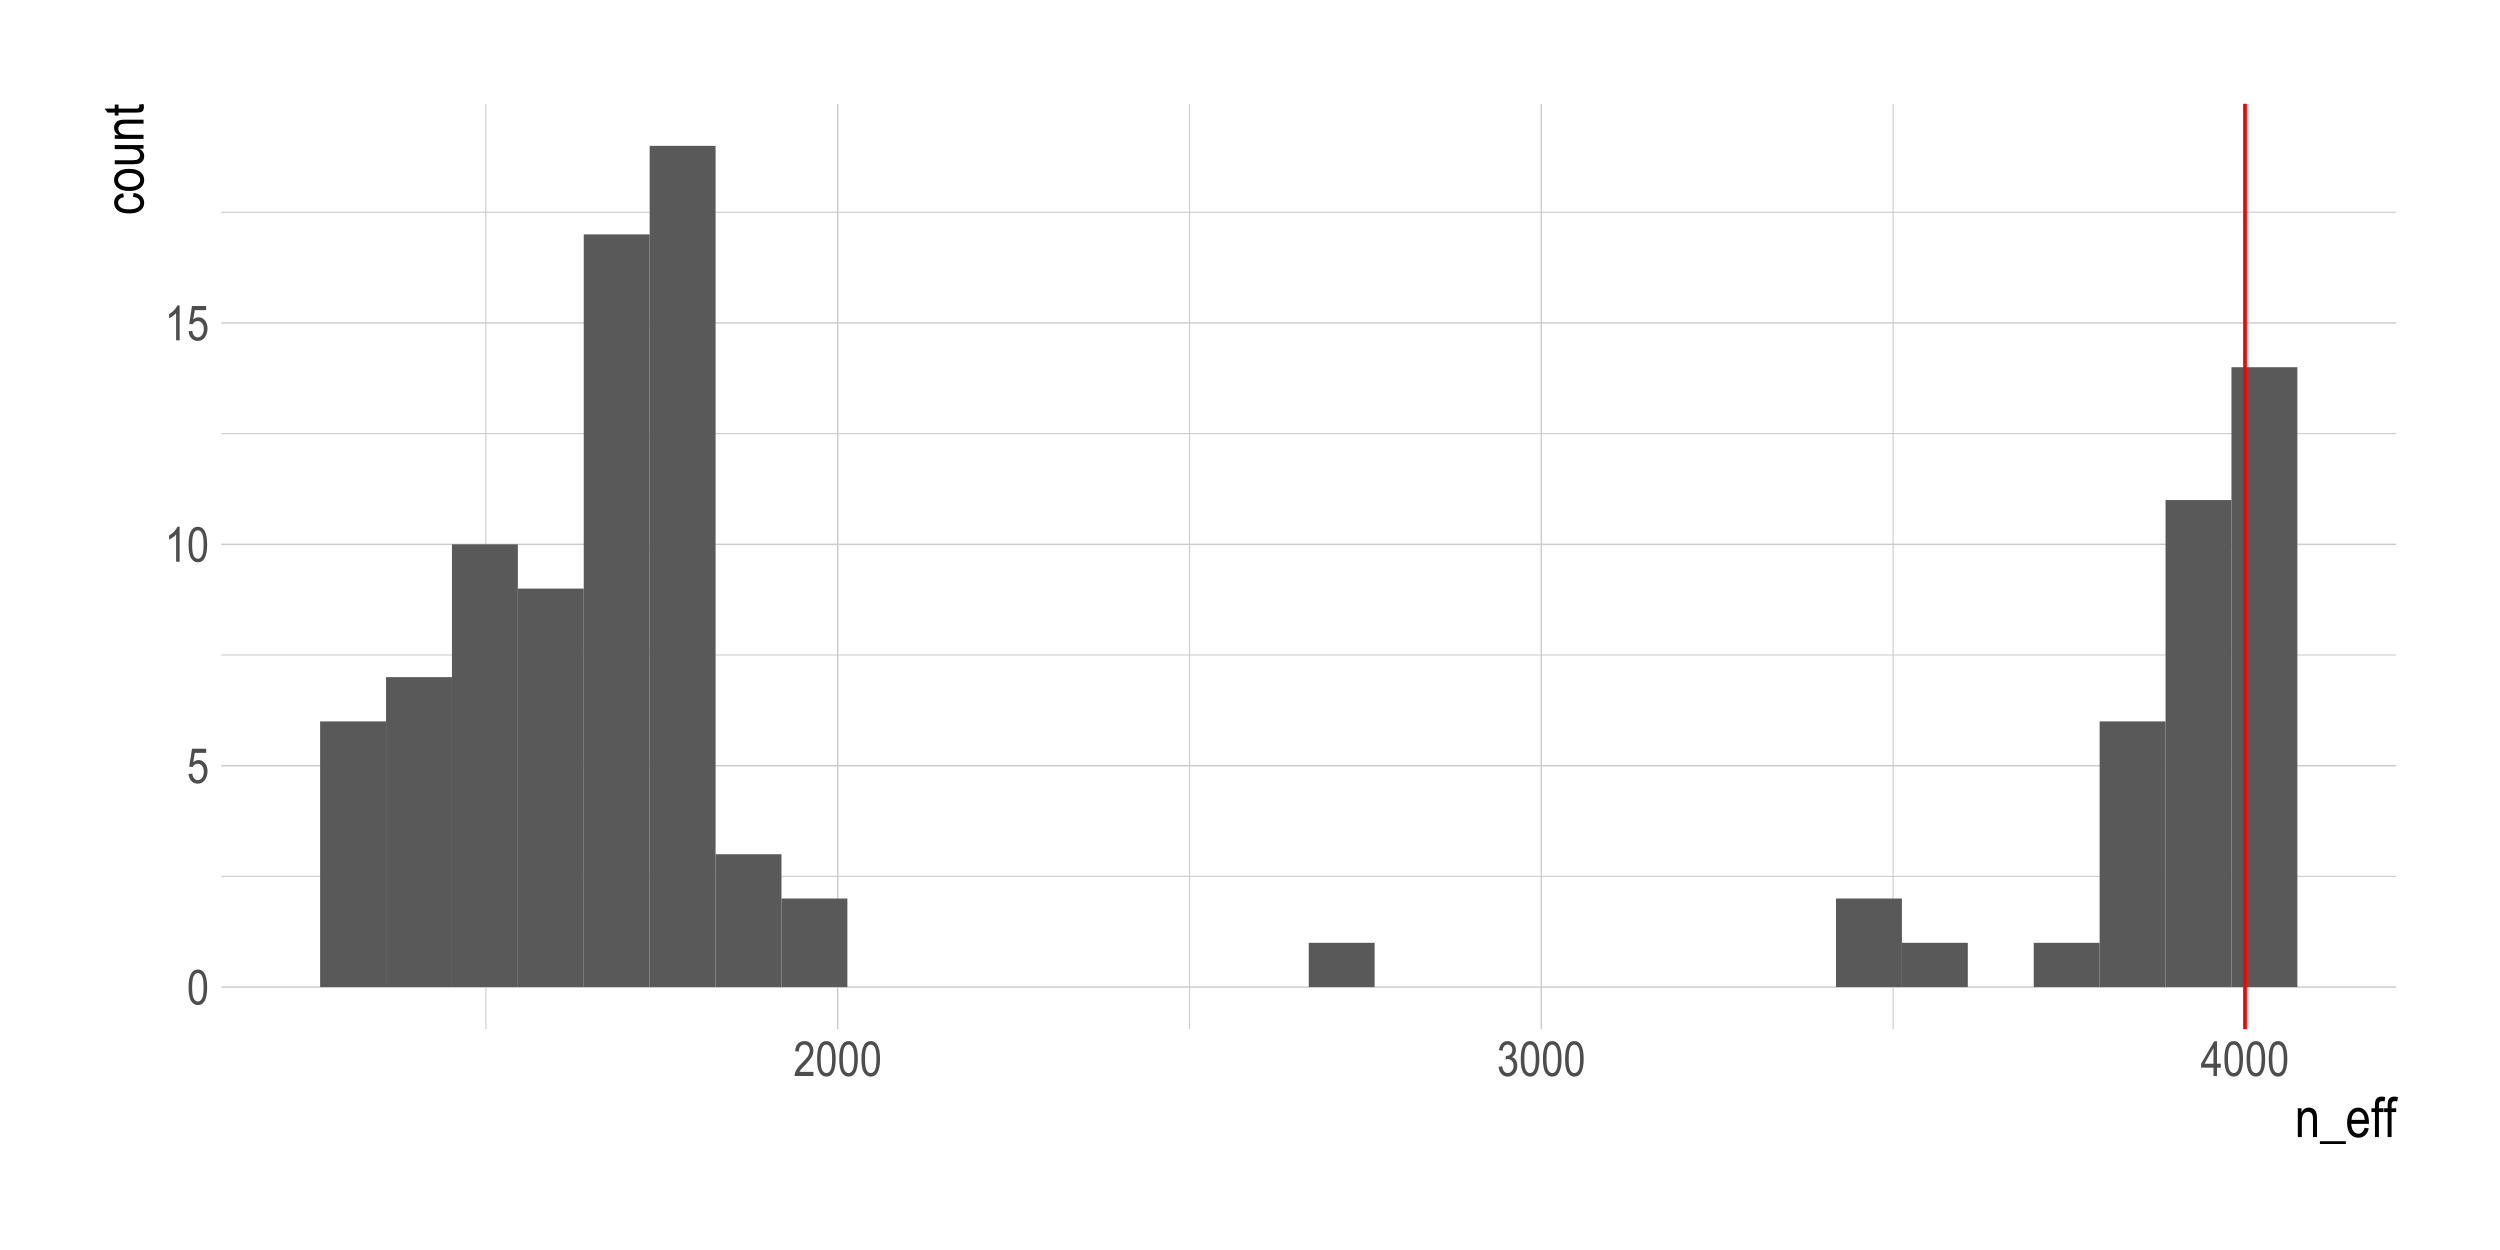
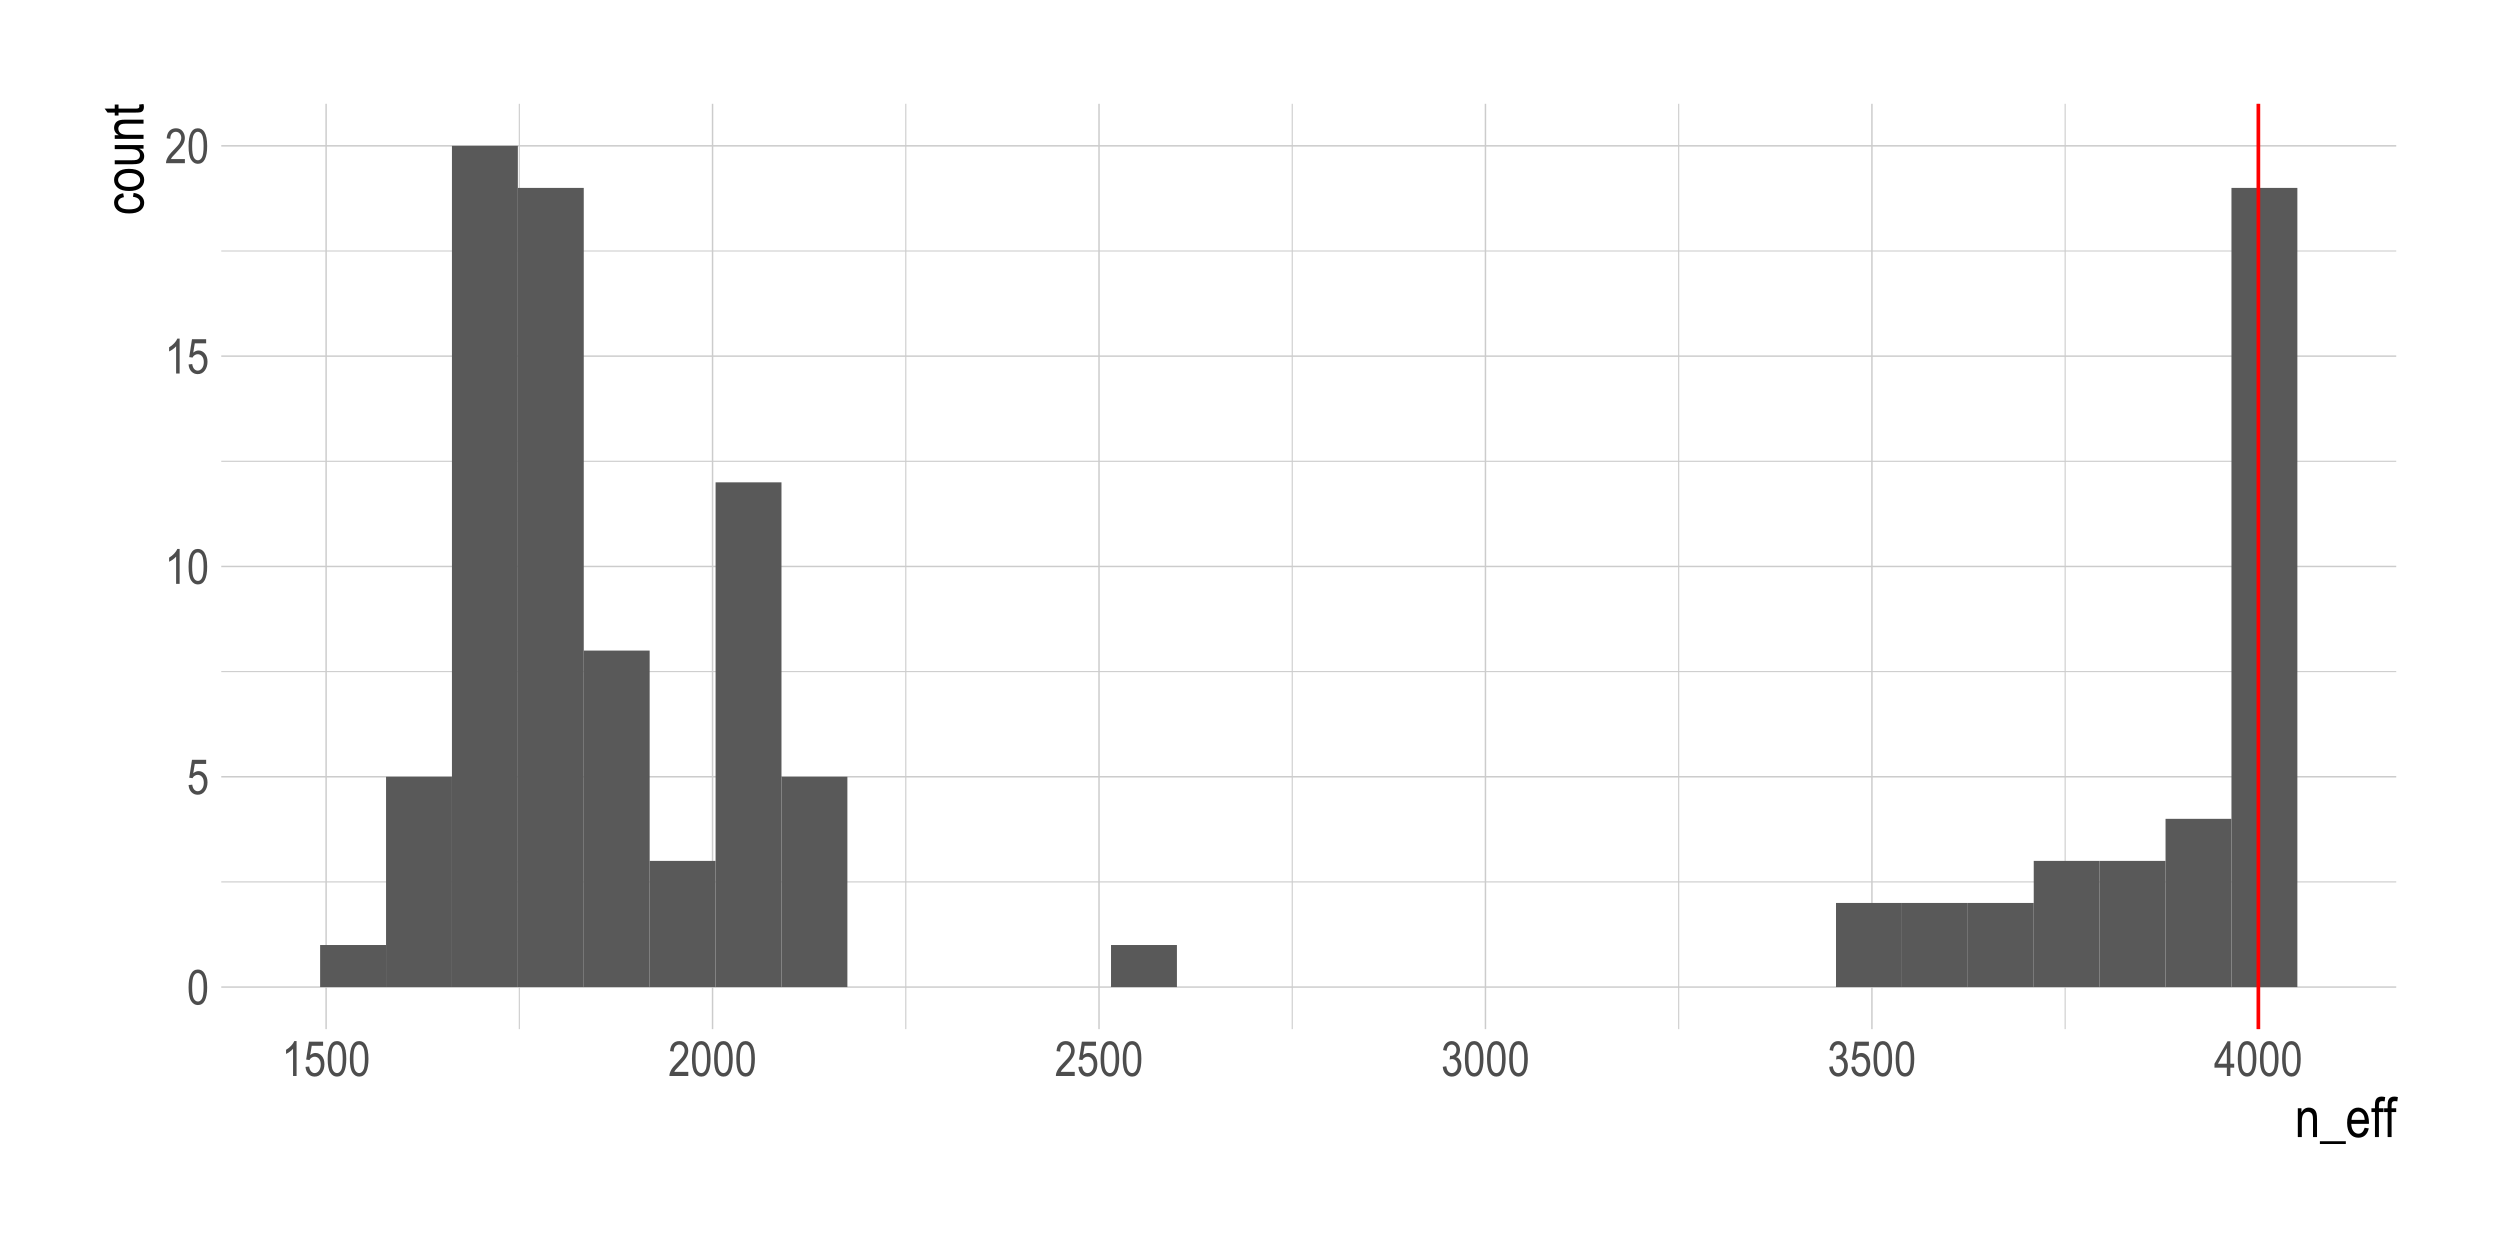
<svg xmlns="http://www.w3.org/2000/svg" xmlns:xlink="http://www.w3.org/1999/xlink" width="720pt" height="360pt" viewBox="0 0 720 360" version="1.1">
  <defs>
    <g>
      <symbol overflow="visible" id="glyph0-0">
        <path style="stroke:none;" d="M 0.297 0 L 0.297 -8.75 L 2.953 -8.75 L 2.953 0 Z M 0.625 -0.359 L 2.641 -0.359 L 2.641 -8.453 L 0.625 -8.453 Z M 0.625 -0.359 " />
      </symbol>
      <symbol overflow="visible" id="glyph0-1">
        <path style="stroke:none;" d="M 0.453 -4.938 C 0.453 -6.625 0.676 -7.898 1.125 -8.766 C 1.582 -9.629 2.254 -10.062 3.141 -10.062 C 3.93 -10.062 4.551 -9.711 5 -9.016 C 5.539 -8.16 5.812 -6.801 5.812 -4.938 C 5.812 -3.27 5.586 -2 5.141 -1.125 C 4.691 -0.258 4.02 0.172 3.125 0.172 C 2.344 0.172 1.703 -0.207 1.203 -0.969 C 0.703 -1.738 0.453 -3.062 0.453 -4.938 Z M 1.484 -4.938 C 1.484 -3.312 1.641 -2.223 1.953 -1.672 C 2.266 -1.117 2.664 -0.844 3.156 -0.844 C 3.613 -0.844 4 -1.117 4.312 -1.672 C 4.625 -2.234 4.781 -3.32 4.781 -4.938 C 4.781 -6.57 4.625 -7.664 4.312 -8.219 C 4 -8.77 3.594 -9.047 3.094 -9.047 C 2.633 -9.047 2.25 -8.766 1.938 -8.203 C 1.633 -7.641 1.484 -6.551 1.484 -4.938 Z M 1.484 -4.938 " />
      </symbol>
      <symbol overflow="visible" id="glyph0-2">
        <path style="stroke:none;" d="M 0.453 -2.625 L 1.516 -2.734 C 1.598 -2.098 1.785 -1.625 2.078 -1.312 C 2.367 -1 2.703 -0.844 3.078 -0.844 C 3.555 -0.844 3.969 -1.062 4.312 -1.5 C 4.664 -1.938 4.844 -2.535 4.844 -3.297 C 4.844 -4.016 4.672 -4.57 4.328 -4.969 C 3.992 -5.363 3.578 -5.562 3.078 -5.562 C 2.773 -5.562 2.488 -5.473 2.219 -5.297 C 1.945 -5.129 1.738 -4.895 1.594 -4.594 L 0.641 -4.734 L 1.438 -9.891 L 5.516 -9.891 L 5.516 -8.703 L 2.25 -8.703 L 1.797 -6.016 C 2.285 -6.43 2.801 -6.641 3.344 -6.641 C 4.031 -6.641 4.629 -6.348 5.141 -5.766 C 5.648 -5.18 5.906 -4.391 5.906 -3.391 C 5.906 -2.41 5.648 -1.57 5.141 -0.875 C 4.629 -0.176 3.945 0.172 3.094 0.172 C 2.383 0.172 1.785 -0.07 1.297 -0.562 C 0.805 -1.062 0.523 -1.75 0.453 -2.625 Z M 0.453 -2.625 " />
      </symbol>
      <symbol overflow="visible" id="glyph0-3">
        <path style="stroke:none;" d="M 4.266 0 L 3.25 0 L 3.25 -7.844 C 3.02 -7.57 2.707 -7.289 2.312 -7 C 1.914 -6.719 1.555 -6.504 1.234 -6.359 L 1.234 -7.547 C 1.785 -7.867 2.273 -8.258 2.703 -8.719 C 3.129 -9.176 3.43 -9.625 3.609 -10.062 L 4.266 -10.062 Z M 4.266 0 " />
      </symbol>
      <symbol overflow="visible" id="glyph0-4">
        <path style="stroke:none;" d="M 5.781 -1.188 L 5.781 0 L 0.344 0 C 0.332 -0.477 0.477 -1.016 0.781 -1.609 C 1.082 -2.203 1.633 -2.898 2.438 -3.703 C 3.383 -4.641 4.004 -5.363 4.297 -5.875 C 4.586 -6.395 4.734 -6.875 4.734 -7.312 C 4.734 -7.82 4.582 -8.238 4.281 -8.562 C 3.977 -8.883 3.609 -9.047 3.172 -9.047 C 2.703 -9.047 2.316 -8.867 2.016 -8.516 C 1.723 -8.172 1.578 -7.676 1.578 -7.031 L 0.531 -7.172 C 0.602 -8.129 0.875 -8.848 1.344 -9.328 C 1.82 -9.816 2.445 -10.062 3.219 -10.062 C 4.051 -10.062 4.68 -9.781 5.109 -9.219 C 5.547 -8.656 5.766 -8.008 5.766 -7.281 C 5.766 -6.645 5.594 -6.035 5.25 -5.453 C 4.914 -4.867 4.281 -4.086 3.344 -3.109 C 2.738 -2.492 2.348 -2.07 2.172 -1.844 C 1.992 -1.625 1.852 -1.406 1.75 -1.188 Z M 5.781 -1.188 " />
      </symbol>
      <symbol overflow="visible" id="glyph0-5">
        <path style="stroke:none;" d="M 0.469 -2.641 L 1.484 -2.812 C 1.691 -1.5 2.219 -0.844 3.062 -0.844 C 3.531 -0.844 3.93 -1.035 4.266 -1.422 C 4.598 -1.816 4.766 -2.32 4.766 -2.938 C 4.766 -3.52 4.609 -3.988 4.297 -4.344 C 3.992 -4.695 3.617 -4.875 3.172 -4.875 C 2.973 -4.875 2.734 -4.832 2.453 -4.75 L 2.578 -5.828 L 2.734 -5.812 C 3.223 -5.812 3.625 -5.961 3.938 -6.266 C 4.25 -6.578 4.406 -6.988 4.406 -7.5 C 4.406 -7.969 4.273 -8.344 4.016 -8.625 C 3.754 -8.906 3.438 -9.047 3.062 -9.047 C 2.676 -9.047 2.348 -8.895 2.078 -8.594 C 1.816 -8.301 1.648 -7.852 1.578 -7.25 L 0.562 -7.469 C 0.695 -8.32 0.984 -8.969 1.422 -9.406 C 1.867 -9.844 2.41 -10.062 3.047 -10.062 C 3.711 -10.062 4.273 -9.816 4.734 -9.328 C 5.203 -8.836 5.438 -8.219 5.438 -7.469 C 5.438 -7.008 5.336 -6.602 5.141 -6.25 C 4.941 -5.906 4.664 -5.629 4.312 -5.422 C 4.645 -5.336 4.914 -5.188 5.125 -4.969 C 5.344 -4.758 5.516 -4.477 5.641 -4.125 C 5.773 -3.781 5.844 -3.391 5.844 -2.953 C 5.844 -2.035 5.57 -1.285 5.031 -0.703 C 4.488 -0.117 3.836 0.172 3.078 0.172 C 2.379 0.172 1.785 -0.082 1.297 -0.594 C 0.805 -1.102 0.531 -1.785 0.469 -2.641 Z M 0.469 -2.641 " />
      </symbol>
      <symbol overflow="visible" id="glyph0-6">
        <path style="stroke:none;" d="M 3.688 0 L 3.688 -2.406 L 0.125 -2.406 L 0.125 -3.531 L 3.891 -10.016 L 4.703 -10.016 L 4.703 -3.531 L 5.812 -3.531 L 5.812 -2.406 L 4.703 -2.406 L 4.703 0 Z M 3.688 -3.531 L 3.688 -8.047 L 1.125 -3.531 Z M 3.688 -3.531 " />
      </symbol>
      <symbol overflow="visible" id="glyph1-0">
        <path style="stroke:none;" d="M 0.344 0 L 0.344 -10 L 3.391 -10 L 3.391 0 Z M 0.719 -0.422 L 3.031 -0.422 L 3.031 -9.672 L 0.719 -9.672 Z M 0.719 -0.422 " />
      </symbol>
      <symbol overflow="visible" id="glyph1-1">
        <path style="stroke:none;" d="M 0.844 0 L 0.844 -8.297 L 1.891 -8.297 L 1.891 -7.125 C 2.141 -7.582 2.441 -7.922 2.797 -8.141 C 3.16 -8.367 3.578 -8.484 4.047 -8.484 C 4.41 -8.484 4.75 -8.41 5.062 -8.266 C 5.375 -8.129 5.625 -7.941 5.812 -7.703 C 6 -7.473 6.141 -7.172 6.234 -6.797 C 6.328 -6.43 6.375 -5.867 6.375 -5.109 L 6.375 0 L 5.219 0 L 5.219 -5.047 C 5.219 -5.66 5.164 -6.109 5.062 -6.391 C 4.957 -6.672 4.797 -6.883 4.578 -7.031 C 4.359 -7.188 4.102 -7.266 3.812 -7.266 C 3.258 -7.266 2.816 -7.055 2.484 -6.641 C 2.16 -6.234 2 -5.531 2 -4.531 L 2 0 Z M 0.844 0 " />
      </symbol>
      <symbol overflow="visible" id="glyph1-2">
        <path style="stroke:none;" d="M -0.094 1.203 L 7.375 1.203 L 7.375 2 L -0.094 2 Z M -0.094 1.203 " />
      </symbol>
      <symbol overflow="visible" id="glyph1-3">
        <path style="stroke:none;" d="M 5.5 -2.672 L 6.688 -2.5 C 6.488 -1.613 6.129 -0.941 5.609 -0.484 C 5.098 -0.035 4.457 0.188 3.688 0.188 C 2.727 0.188 1.945 -0.176 1.344 -0.906 C 0.75 -1.645 0.453 -2.703 0.453 -4.078 C 0.453 -5.516 0.754 -6.609 1.359 -7.359 C 1.961 -8.109 2.723 -8.484 3.641 -8.484 C 4.523 -8.484 5.258 -8.113 5.844 -7.375 C 6.438 -6.633 6.734 -5.566 6.734 -4.172 L 6.719 -3.797 L 1.641 -3.797 C 1.691 -2.859 1.91 -2.148 2.297 -1.672 C 2.68 -1.203 3.148 -0.969 3.703 -0.969 C 4.566 -0.969 5.164 -1.535 5.5 -2.672 Z M 1.719 -4.953 L 5.516 -4.953 C 5.461 -5.672 5.305 -6.207 5.047 -6.562 C 4.68 -7.07 4.211 -7.328 3.641 -7.328 C 3.117 -7.328 2.676 -7.113 2.312 -6.688 C 1.945 -6.258 1.75 -5.68 1.719 -4.953 Z M 1.719 -4.953 " />
      </symbol>
      <symbol overflow="visible" id="glyph1-4">
        <path style="stroke:none;" d="M 1.172 0 L 1.172 -7.203 L 0.156 -7.203 L 0.156 -8.297 L 1.172 -8.297 L 1.172 -9.188 C 1.172 -9.832 1.238 -10.316 1.375 -10.641 C 1.508 -10.973 1.719 -11.223 2 -11.391 C 2.281 -11.566 2.629 -11.656 3.047 -11.656 C 3.379 -11.656 3.738 -11.609 4.125 -11.516 L 3.953 -10.281 C 3.711 -10.332 3.488 -10.359 3.281 -10.359 C 2.938 -10.359 2.688 -10.27 2.531 -10.094 C 2.383 -9.914 2.312 -9.57 2.312 -9.062 L 2.312 -8.297 L 3.641 -8.297 L 3.641 -7.203 L 2.312 -7.203 L 2.312 0 Z M 1.172 0 " />
      </symbol>
      <symbol overflow="visible" id="glyph2-0">
        <path style="stroke:none;" d="M 0 -0.344 L -10 -0.344 L -10 -3.391 L 0 -3.391 Z M -0.422 -0.719 L -0.422 -3.031 L -9.672 -3.031 L -9.672 -0.719 Z M -0.422 -0.719 " />
      </symbol>
      <symbol overflow="visible" id="glyph2-1">
        <path style="stroke:none;" d="M -3.047 -5.312 L -2.859 -6.438 C -1.867 -6.312 -1.113 -5.984 -0.594 -5.453 C -0.07 -4.93 0.188 -4.305 0.188 -3.578 C 0.188 -2.68 -0.176 -1.945 -0.906 -1.375 C -1.645 -0.801 -2.727 -0.516 -4.156 -0.516 C -5.602 -0.516 -6.688 -0.801 -7.406 -1.375 C -8.125 -1.957 -8.484 -2.707 -8.484 -3.625 C -8.484 -4.32 -8.266 -4.91 -7.828 -5.391 C -7.391 -5.879 -6.734 -6.191 -5.859 -6.328 L -5.656 -5.203 C -6.219 -5.098 -6.633 -4.91 -6.906 -4.641 C -7.188 -4.367 -7.328 -4.039 -7.328 -3.656 C -7.328 -3.094 -7.078 -2.625 -6.578 -2.25 C -6.078 -1.875 -5.281 -1.688 -4.188 -1.688 C -3.051 -1.688 -2.227 -1.863 -1.719 -2.219 C -1.219 -2.582 -0.969 -3.039 -0.969 -3.594 C -0.969 -4.031 -1.133 -4.406 -1.469 -4.719 C -1.812 -5.031 -2.336 -5.227 -3.047 -5.312 Z M -3.047 -5.312 " />
      </symbol>
      <symbol overflow="visible" id="glyph2-2">
        <path style="stroke:none;" d="M -4.156 -0.422 C -5.582 -0.422 -6.66 -0.719 -7.391 -1.312 C -8.117 -1.914 -8.484 -2.68 -8.484 -3.609 C -8.484 -4.516 -8.117 -5.27 -7.391 -5.875 C -6.66 -6.488 -5.609 -6.797 -4.234 -6.797 C -2.742 -6.797 -1.633 -6.492 -0.906 -5.891 C -0.176 -5.297 0.188 -4.535 0.188 -3.609 C 0.188 -2.691 -0.176 -1.93 -0.906 -1.328 C -1.645 -0.723 -2.727 -0.422 -4.156 -0.422 Z M -4.156 -1.594 C -3.082 -1.594 -2.281 -1.785 -1.75 -2.172 C -1.227 -2.566 -0.969 -3.055 -0.969 -3.641 C -0.969 -4.18 -1.234 -4.645 -1.766 -5.031 C -2.297 -5.414 -3.094 -5.609 -4.156 -5.609 C -5.219 -5.609 -6.008 -5.41 -6.531 -5.016 C -7.062 -4.629 -7.328 -4.148 -7.328 -3.578 C -7.328 -3.023 -7.062 -2.555 -6.531 -2.172 C -6.008 -1.785 -5.219 -1.594 -4.156 -1.594 Z M -4.156 -1.594 " />
      </symbol>
      <symbol overflow="visible" id="glyph2-3">
        <path style="stroke:none;" d="M 0 -5.312 L -1.219 -5.312 C -0.75 -5.039 -0.395 -4.723 -0.156 -4.359 C 0.07 -4.004 0.188 -3.602 0.188 -3.156 C 0.188 -2.613 0.039 -2.148 -0.25 -1.766 C -0.539 -1.391 -0.906 -1.141 -1.344 -1.016 C -1.789 -0.891 -2.395 -0.828 -3.156 -0.828 L -8.297 -0.828 L -8.297 -1.969 L -3.703 -1.969 C -2.848 -1.969 -2.273 -2.008 -1.984 -2.094 C -1.691 -2.188 -1.457 -2.348 -1.281 -2.578 C -1.113 -2.805 -1.031 -3.07 -1.031 -3.375 C -1.031 -3.926 -1.254 -4.379 -1.703 -4.734 C -2.098 -5.035 -2.816 -5.188 -3.859 -5.188 L -8.297 -5.188 L -8.297 -6.344 L 0 -6.344 Z M 0 -5.312 " />
      </symbol>
      <symbol overflow="visible" id="glyph2-4">
        <path style="stroke:none;" d="M 0 -0.844 L -8.297 -0.844 L -8.297 -1.891 L -7.125 -1.891 C -7.582 -2.141 -7.922 -2.441 -8.141 -2.797 C -8.367 -3.16 -8.484 -3.578 -8.484 -4.047 C -8.484 -4.41 -8.41 -4.75 -8.266 -5.062 C -8.129 -5.375 -7.941 -5.625 -7.703 -5.812 C -7.473 -6 -7.172 -6.141 -6.797 -6.234 C -6.43 -6.328 -5.867 -6.375 -5.109 -6.375 L 0 -6.375 L 0 -5.219 L -5.047 -5.219 C -5.66 -5.219 -6.109 -5.164 -6.391 -5.062 C -6.672 -4.957 -6.883 -4.797 -7.031 -4.578 C -7.188 -4.359 -7.266 -4.102 -7.266 -3.812 C -7.266 -3.258 -7.055 -2.816 -6.641 -2.484 C -6.234 -2.16 -5.531 -2 -4.531 -2 L 0 -2 Z M 0 -0.844 " />
      </symbol>
      <symbol overflow="visible" id="glyph2-5">
        <path style="stroke:none;" d="M -1.266 -3.422 L -0.016 -3.578 C 0.066 -3.254 0.109 -2.969 0.109 -2.719 C 0.109 -2.312 0.031 -1.984 -0.125 -1.734 C -0.289 -1.492 -0.508 -1.328 -0.781 -1.234 C -1.062 -1.148 -1.613 -1.109 -2.438 -1.109 L -7.203 -1.109 L -7.203 -0.266 L -8.297 -0.266 L -8.297 -1.109 L -10.359 -1.109 L -11.203 -2.25 L -8.297 -2.25 L -8.297 -3.422 L -7.203 -3.422 L -7.203 -2.25 L -2.359 -2.25 C -1.91 -2.25 -1.617 -2.285 -1.484 -2.359 C -1.297 -2.453 -1.203 -2.633 -1.203 -2.906 C -1.203 -3.039 -1.223 -3.211 -1.266 -3.422 Z M -1.266 -3.422 " />
      </symbol>
    </g>
    <clipPath id="clip1">
-       <path d="M 63.723 252 L 691 252 L 691 253 L 63.723 253 Z M 63.723 252 " />
+       <path d="M 63.723 253 L 691 253 L 691 255 L 63.723 255 Z M 63.723 253 " />
    </clipPath>
    <clipPath id="clip2">
-       <path d="M 63.723 188 L 691 188 L 691 189 L 63.723 189 Z M 63.723 188 " />
+       <path d="M 63.723 193 L 691 193 L 691 194 L 63.723 194 Z M 63.723 193 " />
    </clipPath>
    <clipPath id="clip3">
-       <path d="M 63.723 124 L 691 124 L 691 126 L 63.723 126 Z M 63.723 124 " />
+       <path d="M 63.723 132 L 691 132 L 691 134 L 63.723 134 Z M 63.723 132 " />
    </clipPath>
    <clipPath id="clip4">
-       <path d="M 63.723 60 L 691 60 L 691 62 L 63.723 62 Z M 63.723 60 " />
+       <path d="M 63.723 72 L 691 72 L 691 73 L 63.723 73 Z M 63.723 72 " />
    </clipPath>
    <clipPath id="clip5">
-       <path d="M 139 29.887 L 141 29.887 L 141 297 L 139 297 Z M 139 29.887 " />
+       <path d="M 149 29.887 L 150 29.887 L 150 297 L 149 297 Z M 149 29.887 " />
    </clipPath>
    <clipPath id="clip6">
-       <path d="M 342 29.887 L 343 29.887 L 343 297 L 342 297 Z M 342 29.887 " />
+       <path d="M 260 29.887 L 262 29.887 L 262 297 L 260 297 Z M 260 29.887 " />
    </clipPath>
    <clipPath id="clip7">
-       <path d="M 545 29.887 L 546 29.887 L 546 297 L 545 297 Z M 545 29.887 " />
+       <path d="M 372 29.887 L 373 29.887 L 373 297 L 372 297 Z M 372 29.887 " />
    </clipPath>
    <clipPath id="clip8">
+       <path d="M 483 29.887 L 484 29.887 L 484 297 L 483 297 Z M 483 29.887 " />
+     </clipPath>
+     <clipPath id="clip9">
+       <path d="M 594 29.887 L 595 29.887 L 595 297 L 594 297 Z M 594 29.887 " />
+     </clipPath>
+     <clipPath id="clip10">
      <path d="M 63.723 284 L 691 284 L 691 285 L 63.723 285 Z M 63.723 284 " />
    </clipPath>
-     <clipPath id="clip9">
-       <path d="M 63.723 220 L 691 220 L 691 221 L 63.723 221 Z M 63.723 220 " />
-     </clipPath>
-     <clipPath id="clip10">
-       <path d="M 63.723 156 L 691 156 L 691 157 L 63.723 157 Z M 63.723 156 " />
-     </clipPath>
    <clipPath id="clip11">
-       <path d="M 63.723 92 L 691 92 L 691 94 L 63.723 94 Z M 63.723 92 " />
+       <path d="M 63.723 223 L 691 223 L 691 224 L 63.723 224 Z M 63.723 223 " />
    </clipPath>
    <clipPath id="clip12">
-       <path d="M 241 29.887 L 242 29.887 L 242 297 L 241 297 Z M 241 29.887 " />
+       <path d="M 63.723 162 L 691 162 L 691 164 L 63.723 164 Z M 63.723 162 " />
    </clipPath>
    <clipPath id="clip13">
-       <path d="M 443 29.887 L 445 29.887 L 445 297 L 443 297 Z M 443 29.887 " />
+       <path d="M 63.723 102 L 691 102 L 691 103 L 63.723 103 Z M 63.723 102 " />
    </clipPath>
    <clipPath id="clip14">
-       <path d="M 646 29.887 L 647 29.887 L 647 297 L 646 297 Z M 646 29.887 " />
+       <path d="M 63.723 41 L 691 41 L 691 43 L 63.723 43 Z M 63.723 41 " />
    </clipPath>
    <clipPath id="clip15">
-       <path d="M 646 29.887 L 648 29.887 L 648 297 L 646 297 Z M 646 29.887 " />
+       <path d="M 93 29.887 L 95 29.887 L 95 297 L 93 297 Z M 93 29.887 " />
+     </clipPath>
+     <clipPath id="clip16">
+       <path d="M 205 29.887 L 206 29.887 L 206 297 L 205 297 Z M 205 29.887 " />
+     </clipPath>
+     <clipPath id="clip17">
+       <path d="M 316 29.887 L 317 29.887 L 317 297 L 316 297 Z M 316 29.887 " />
+     </clipPath>
+     <clipPath id="clip18">
+       <path d="M 427 29.887 L 429 29.887 L 429 297 L 427 297 Z M 427 29.887 " />
+     </clipPath>
+     <clipPath id="clip19">
+       <path d="M 538 29.887 L 540 29.887 L 540 297 L 538 297 Z M 538 29.887 " />
+     </clipPath>
+     <clipPath id="clip20">
+       <path d="M 650 29.887 L 651 29.887 L 651 297 L 650 297 Z M 650 29.887 " />
+     </clipPath>
+     <clipPath id="clip21">
+       <path d="M 649 29.887 L 651 29.887 L 651 297 L 649 297 Z M 649 29.887 " />
    </clipPath>
  </defs>
  <g id="surface51">
    <rect x="0" y="0" width="720" height="360" style="fill:rgb(100%,100%,100%);fill-opacity:1;stroke:none;" />
    <g clip-path="url(#clip1)" clip-rule="nonzero">
-       <path style="fill:none;stroke-width:0.32;stroke-linecap:butt;stroke-linejoin:round;stroke:rgb(80%,80%,80%);stroke-opacity:1;stroke-miterlimit:10;" d="M 63.723 252.398 L 690.113 252.398 " />
+       <path style="fill:none;stroke-width:0.32;stroke-linecap:butt;stroke-linejoin:round;stroke:rgb(80%,80%,80%);stroke-opacity:1;stroke-miterlimit:10;" d="M 63.723 253.992 L 690.113 253.992 " />
    </g>
    <g clip-path="url(#clip2)" clip-rule="nonzero">
-       <path style="fill:none;stroke-width:0.32;stroke-linecap:butt;stroke-linejoin:round;stroke:rgb(80%,80%,80%);stroke-opacity:1;stroke-miterlimit:10;" d="M 63.723 188.641 L 690.113 188.641 " />
+       <path style="fill:none;stroke-width:0.32;stroke-linecap:butt;stroke-linejoin:round;stroke:rgb(80%,80%,80%);stroke-opacity:1;stroke-miterlimit:10;" d="M 63.723 193.422 L 690.113 193.422 " />
    </g>
    <g clip-path="url(#clip3)" clip-rule="nonzero">
-       <path style="fill:none;stroke-width:0.32;stroke-linecap:butt;stroke-linejoin:round;stroke:rgb(80%,80%,80%);stroke-opacity:1;stroke-miterlimit:10;" d="M 63.723 124.887 L 690.113 124.887 " />
+       <path style="fill:none;stroke-width:0.32;stroke-linecap:butt;stroke-linejoin:round;stroke:rgb(80%,80%,80%);stroke-opacity:1;stroke-miterlimit:10;" d="M 63.723 132.855 L 690.113 132.855 " />
    </g>
    <g clip-path="url(#clip4)" clip-rule="nonzero">
-       <path style="fill:none;stroke-width:0.32;stroke-linecap:butt;stroke-linejoin:round;stroke:rgb(80%,80%,80%);stroke-opacity:1;stroke-miterlimit:10;" d="M 63.723 61.129 L 690.113 61.129 " />
+       <path style="fill:none;stroke-width:0.32;stroke-linecap:butt;stroke-linejoin:round;stroke:rgb(80%,80%,80%);stroke-opacity:1;stroke-miterlimit:10;" d="M 63.723 72.285 L 690.113 72.285 " />
    </g>
    <g clip-path="url(#clip5)" clip-rule="nonzero">
-       <path style="fill:none;stroke-width:0.32;stroke-linecap:butt;stroke-linejoin:round;stroke:rgb(80%,80%,80%);stroke-opacity:1;stroke-miterlimit:10;" d="M 139.926 296.391 L 139.926 29.887 " />
+       <path style="fill:none;stroke-width:0.32;stroke-linecap:butt;stroke-linejoin:round;stroke:rgb(80%,80%,80%);stroke-opacity:1;stroke-miterlimit:10;" d="M 149.566 296.391 L 149.566 29.887 " />
    </g>
    <g clip-path="url(#clip6)" clip-rule="nonzero">
-       <path style="fill:none;stroke-width:0.32;stroke-linecap:butt;stroke-linejoin:round;stroke:rgb(80%,80%,80%);stroke-opacity:1;stroke-miterlimit:10;" d="M 342.582 296.391 L 342.582 29.887 " />
+       <path style="fill:none;stroke-width:0.32;stroke-linecap:butt;stroke-linejoin:round;stroke:rgb(80%,80%,80%);stroke-opacity:1;stroke-miterlimit:10;" d="M 260.867 296.391 L 260.867 29.887 " />
    </g>
    <g clip-path="url(#clip7)" clip-rule="nonzero">
-       <path style="fill:none;stroke-width:0.32;stroke-linecap:butt;stroke-linejoin:round;stroke:rgb(80%,80%,80%);stroke-opacity:1;stroke-miterlimit:10;" d="M 545.234 296.391 L 545.234 29.887 " />
+       <path style="fill:none;stroke-width:0.32;stroke-linecap:butt;stroke-linejoin:round;stroke:rgb(80%,80%,80%);stroke-opacity:1;stroke-miterlimit:10;" d="M 372.164 296.391 L 372.164 29.887 " />
    </g>
    <g clip-path="url(#clip8)" clip-rule="nonzero">
+       <path style="fill:none;stroke-width:0.32;stroke-linecap:butt;stroke-linejoin:round;stroke:rgb(80%,80%,80%);stroke-opacity:1;stroke-miterlimit:10;" d="M 483.465 296.391 L 483.465 29.887 " />
+     </g>
+     <g clip-path="url(#clip9)" clip-rule="nonzero">
+       <path style="fill:none;stroke-width:0.32;stroke-linecap:butt;stroke-linejoin:round;stroke:rgb(80%,80%,80%);stroke-opacity:1;stroke-miterlimit:10;" d="M 594.762 296.391 L 594.762 29.887 " />
+     </g>
+     <g clip-path="url(#clip10)" clip-rule="nonzero">
      <path style="fill:none;stroke-width:0.427;stroke-linecap:butt;stroke-linejoin:round;stroke:rgb(80%,80%,80%);stroke-opacity:1;stroke-miterlimit:10;" d="M 63.723 284.277 L 690.113 284.277 " />
    </g>
-     <g clip-path="url(#clip9)" clip-rule="nonzero">
-       <path style="fill:none;stroke-width:0.427;stroke-linecap:butt;stroke-linejoin:round;stroke:rgb(80%,80%,80%);stroke-opacity:1;stroke-miterlimit:10;" d="M 63.723 220.52 L 690.113 220.52 " />
-     </g>
-     <g clip-path="url(#clip10)" clip-rule="nonzero">
-       <path style="fill:none;stroke-width:0.427;stroke-linecap:butt;stroke-linejoin:round;stroke:rgb(80%,80%,80%);stroke-opacity:1;stroke-miterlimit:10;" d="M 63.723 156.762 L 690.113 156.762 " />
-     </g>
    <g clip-path="url(#clip11)" clip-rule="nonzero">
-       <path style="fill:none;stroke-width:0.427;stroke-linecap:butt;stroke-linejoin:round;stroke:rgb(80%,80%,80%);stroke-opacity:1;stroke-miterlimit:10;" d="M 63.723 93.008 L 690.113 93.008 " />
+       <path style="fill:none;stroke-width:0.427;stroke-linecap:butt;stroke-linejoin:round;stroke:rgb(80%,80%,80%);stroke-opacity:1;stroke-miterlimit:10;" d="M 63.723 223.707 L 690.113 223.707 " />
    </g>
    <g clip-path="url(#clip12)" clip-rule="nonzero">
-       <path style="fill:none;stroke-width:0.427;stroke-linecap:butt;stroke-linejoin:round;stroke:rgb(80%,80%,80%);stroke-opacity:1;stroke-miterlimit:10;" d="M 241.254 296.391 L 241.254 29.887 " />
+       <path style="fill:none;stroke-width:0.427;stroke-linecap:butt;stroke-linejoin:round;stroke:rgb(80%,80%,80%);stroke-opacity:1;stroke-miterlimit:10;" d="M 63.723 163.141 L 690.113 163.141 " />
    </g>
    <g clip-path="url(#clip13)" clip-rule="nonzero">
-       <path style="fill:none;stroke-width:0.427;stroke-linecap:butt;stroke-linejoin:round;stroke:rgb(80%,80%,80%);stroke-opacity:1;stroke-miterlimit:10;" d="M 443.906 296.391 L 443.906 29.887 " />
+       <path style="fill:none;stroke-width:0.427;stroke-linecap:butt;stroke-linejoin:round;stroke:rgb(80%,80%,80%);stroke-opacity:1;stroke-miterlimit:10;" d="M 63.723 102.57 L 690.113 102.57 " />
    </g>
    <g clip-path="url(#clip14)" clip-rule="nonzero">
-       <path style="fill:none;stroke-width:0.427;stroke-linecap:butt;stroke-linejoin:round;stroke:rgb(80%,80%,80%);stroke-opacity:1;stroke-miterlimit:10;" d="M 646.559 296.391 L 646.559 29.887 " />
-     </g>
-     <path style=" stroke:none;fill-rule:nonzero;fill:rgb(34.902%,34.902%,34.902%);fill-opacity:1;" d="M 92.195 284.277 L 111.176 284.277 L 111.176 207.77 L 92.195 207.77 Z M 92.195 284.277 " />
-     <path style=" stroke:none;fill-rule:nonzero;fill:rgb(34.902%,34.902%,34.902%);fill-opacity:1;" d="M 111.18 284.277 L 130.16 284.277 L 130.16 195.02 L 111.18 195.02 Z M 111.18 284.277 " />
-     <path style=" stroke:none;fill-rule:nonzero;fill:rgb(34.902%,34.902%,34.902%);fill-opacity:1;" d="M 130.16 284.277 L 149.141 284.277 L 149.141 156.766 L 130.16 156.766 Z M 130.16 284.277 " />
-     <path style=" stroke:none;fill-rule:nonzero;fill:rgb(34.902%,34.902%,34.902%);fill-opacity:1;" d="M 149.141 284.277 L 168.121 284.277 L 168.121 169.516 L 149.141 169.516 Z M 149.141 284.277 " />
-     <path style=" stroke:none;fill-rule:nonzero;fill:rgb(34.902%,34.902%,34.902%);fill-opacity:1;" d="M 168.121 284.277 L 187.102 284.277 L 187.102 67.504 L 168.121 67.504 Z M 168.121 284.277 " />
-     <path style=" stroke:none;fill-rule:nonzero;fill:rgb(34.902%,34.902%,34.902%);fill-opacity:1;" d="M 187.105 284.277 L 206.086 284.277 L 206.086 42.004 L 187.105 42.004 Z M 187.105 284.277 " />
-     <path style=" stroke:none;fill-rule:nonzero;fill:rgb(34.902%,34.902%,34.902%);fill-opacity:1;" d="M 206.086 284.277 L 225.066 284.277 L 225.066 246.023 L 206.086 246.023 Z M 206.086 284.277 " />
-     <path style=" stroke:none;fill-rule:nonzero;fill:rgb(34.902%,34.902%,34.902%);fill-opacity:1;" d="M 225.066 284.277 L 244.047 284.277 L 244.047 258.773 L 225.066 258.773 Z M 225.066 284.277 " />
-     <path style=" stroke:none;fill-rule:nonzero;fill:rgb(34.902%,34.902%,34.902%);fill-opacity:1;" d="M 376.918 284.277 L 395.898 284.277 L 395.898 271.527 L 376.918 271.527 Z M 376.918 284.277 " />
-     <path style=" stroke:none;fill-rule:nonzero;fill:rgb(34.902%,34.902%,34.902%);fill-opacity:1;" d="M 528.77 284.277 L 547.75 284.277 L 547.75 258.773 L 528.77 258.773 Z M 528.77 284.277 " />
-     <path style=" stroke:none;fill-rule:nonzero;fill:rgb(34.902%,34.902%,34.902%);fill-opacity:1;" d="M 547.75 284.277 L 566.73 284.277 L 566.73 271.527 L 547.75 271.527 Z M 547.75 284.277 " />
-     <path style=" stroke:none;fill-rule:nonzero;fill:rgb(34.902%,34.902%,34.902%);fill-opacity:1;" d="M 585.715 284.277 L 604.695 284.277 L 604.695 271.527 L 585.715 271.527 Z M 585.715 284.277 " />
-     <path style=" stroke:none;fill-rule:nonzero;fill:rgb(34.902%,34.902%,34.902%);fill-opacity:1;" d="M 604.695 284.277 L 623.676 284.277 L 623.676 207.77 L 604.695 207.77 Z M 604.695 284.277 " />
-     <path style=" stroke:none;fill-rule:nonzero;fill:rgb(34.902%,34.902%,34.902%);fill-opacity:1;" d="M 623.676 284.277 L 642.656 284.277 L 642.656 144.012 L 623.676 144.012 Z M 623.676 284.277 " />
-     <path style=" stroke:none;fill-rule:nonzero;fill:rgb(34.902%,34.902%,34.902%);fill-opacity:1;" d="M 642.66 284.277 L 661.641 284.277 L 661.641 105.758 L 642.66 105.758 Z M 642.66 284.277 " />
+       <path style="fill:none;stroke-width:0.427;stroke-linecap:butt;stroke-linejoin:round;stroke:rgb(80%,80%,80%);stroke-opacity:1;stroke-miterlimit:10;" d="M 63.723 42 L 690.113 42 " />
+     </g>
    <g clip-path="url(#clip15)" clip-rule="nonzero">
-       <path style="fill:none;stroke-width:1.067;stroke-linecap:butt;stroke-linejoin:round;stroke:rgb(100%,0%,0%);stroke-opacity:1;stroke-miterlimit:10;" d="M 646.559 296.391 L 646.559 29.887 " />
+       <path style="fill:none;stroke-width:0.427;stroke-linecap:butt;stroke-linejoin:round;stroke:rgb(80%,80%,80%);stroke-opacity:1;stroke-miterlimit:10;" d="M 93.918 296.391 L 93.918 29.887 " />
+     </g>
+     <g clip-path="url(#clip16)" clip-rule="nonzero">
+       <path style="fill:none;stroke-width:0.427;stroke-linecap:butt;stroke-linejoin:round;stroke:rgb(80%,80%,80%);stroke-opacity:1;stroke-miterlimit:10;" d="M 205.215 296.391 L 205.215 29.887 " />
+     </g>
+     <g clip-path="url(#clip17)" clip-rule="nonzero">
+       <path style="fill:none;stroke-width:0.427;stroke-linecap:butt;stroke-linejoin:round;stroke:rgb(80%,80%,80%);stroke-opacity:1;stroke-miterlimit:10;" d="M 316.516 296.391 L 316.516 29.887 " />
+     </g>
+     <g clip-path="url(#clip18)" clip-rule="nonzero">
+       <path style="fill:none;stroke-width:0.427;stroke-linecap:butt;stroke-linejoin:round;stroke:rgb(80%,80%,80%);stroke-opacity:1;stroke-miterlimit:10;" d="M 427.812 296.391 L 427.812 29.887 " />
+     </g>
+     <g clip-path="url(#clip19)" clip-rule="nonzero">
+       <path style="fill:none;stroke-width:0.427;stroke-linecap:butt;stroke-linejoin:round;stroke:rgb(80%,80%,80%);stroke-opacity:1;stroke-miterlimit:10;" d="M 539.113 296.391 L 539.113 29.887 " />
+     </g>
+     <g clip-path="url(#clip20)" clip-rule="nonzero">
+       <path style="fill:none;stroke-width:0.427;stroke-linecap:butt;stroke-linejoin:round;stroke:rgb(80%,80%,80%);stroke-opacity:1;stroke-miterlimit:10;" d="M 650.41 296.391 L 650.41 29.887 " />
+     </g>
+     <path style=" stroke:none;fill-rule:nonzero;fill:rgb(34.902%,34.902%,34.902%);fill-opacity:1;" d="M 92.195 284.277 L 111.176 284.277 L 111.176 272.164 L 92.195 272.164 Z M 92.195 284.277 " />
+     <path style=" stroke:none;fill-rule:nonzero;fill:rgb(34.902%,34.902%,34.902%);fill-opacity:1;" d="M 111.18 284.277 L 130.16 284.277 L 130.16 223.707 L 111.18 223.707 Z M 111.18 284.277 " />
+     <path style=" stroke:none;fill-rule:nonzero;fill:rgb(34.902%,34.902%,34.902%);fill-opacity:1;" d="M 130.16 284.277 L 149.141 284.277 L 149.141 42.004 L 130.16 42.004 Z M 130.16 284.277 " />
+     <path style=" stroke:none;fill-rule:nonzero;fill:rgb(34.902%,34.902%,34.902%);fill-opacity:1;" d="M 149.141 284.277 L 168.121 284.277 L 168.121 54.117 L 149.141 54.117 Z M 149.141 284.277 " />
+     <path style=" stroke:none;fill-rule:nonzero;fill:rgb(34.902%,34.902%,34.902%);fill-opacity:1;" d="M 168.121 284.277 L 187.102 284.277 L 187.102 187.367 L 168.121 187.367 Z M 168.121 284.277 " />
+     <path style=" stroke:none;fill-rule:nonzero;fill:rgb(34.902%,34.902%,34.902%);fill-opacity:1;" d="M 187.105 284.277 L 206.086 284.277 L 206.086 247.938 L 187.105 247.938 Z M 187.105 284.277 " />
+     <path style=" stroke:none;fill-rule:nonzero;fill:rgb(34.902%,34.902%,34.902%);fill-opacity:1;" d="M 206.086 284.277 L 225.066 284.277 L 225.066 138.914 L 206.086 138.914 Z M 206.086 284.277 " />
+     <path style=" stroke:none;fill-rule:nonzero;fill:rgb(34.902%,34.902%,34.902%);fill-opacity:1;" d="M 225.066 284.277 L 244.047 284.277 L 244.047 223.707 L 225.066 223.707 Z M 225.066 284.277 " />
+     <path style=" stroke:none;fill-rule:nonzero;fill:rgb(34.902%,34.902%,34.902%);fill-opacity:1;" d="M 319.973 284.277 L 338.953 284.277 L 338.953 272.164 L 319.973 272.164 Z M 319.973 284.277 " />
+     <path style=" stroke:none;fill-rule:nonzero;fill:rgb(34.902%,34.902%,34.902%);fill-opacity:1;" d="M 528.77 284.277 L 547.75 284.277 L 547.75 260.051 L 528.77 260.051 Z M 528.77 284.277 " />
+     <path style=" stroke:none;fill-rule:nonzero;fill:rgb(34.902%,34.902%,34.902%);fill-opacity:1;" d="M 547.75 284.277 L 566.73 284.277 L 566.73 260.051 L 547.75 260.051 Z M 547.75 284.277 " />
+     <path style=" stroke:none;fill-rule:nonzero;fill:rgb(34.902%,34.902%,34.902%);fill-opacity:1;" d="M 566.734 284.277 L 585.715 284.277 L 585.715 260.051 L 566.734 260.051 Z M 566.734 284.277 " />
+     <path style=" stroke:none;fill-rule:nonzero;fill:rgb(34.902%,34.902%,34.902%);fill-opacity:1;" d="M 585.715 284.277 L 604.695 284.277 L 604.695 247.938 L 585.715 247.938 Z M 585.715 284.277 " />
+     <path style=" stroke:none;fill-rule:nonzero;fill:rgb(34.902%,34.902%,34.902%);fill-opacity:1;" d="M 604.695 284.277 L 623.676 284.277 L 623.676 247.938 L 604.695 247.938 Z M 604.695 284.277 " />
+     <path style=" stroke:none;fill-rule:nonzero;fill:rgb(34.902%,34.902%,34.902%);fill-opacity:1;" d="M 623.676 284.277 L 642.656 284.277 L 642.656 235.824 L 623.676 235.824 Z M 623.676 284.277 " />
+     <path style=" stroke:none;fill-rule:nonzero;fill:rgb(34.902%,34.902%,34.902%);fill-opacity:1;" d="M 642.66 284.277 L 661.641 284.277 L 661.641 54.117 L 642.66 54.117 Z M 642.66 284.277 " />
+     <g clip-path="url(#clip21)" clip-rule="nonzero">
+       <path style="fill:none;stroke-width:1.067;stroke-linecap:butt;stroke-linejoin:round;stroke:rgb(100%,0%,0%);stroke-opacity:1;stroke-miterlimit:10;" d="M 650.41 296.391 L 650.41 29.887 " />
    </g>
    <g style="fill:rgb(30.196%,30.196%,30.196%);fill-opacity:1;">
      <use xlink:href="#glyph0-1" x="53.855" y="289.285" />
    </g>
    <g style="fill:rgb(30.196%,30.196%,30.196%);fill-opacity:1;">
-       <use xlink:href="#glyph0-2" x="53.855" y="225.527" />
-     </g>
-     <g style="fill:rgb(30.196%,30.196%,30.196%);fill-opacity:1;">
-       <use xlink:href="#glyph0-3" x="47.469" y="161.77" />
-       <use xlink:href="#glyph0-1" x="53.854" y="161.77" />
-     </g>
-     <g style="fill:rgb(30.196%,30.196%,30.196%);fill-opacity:1;">
-       <use xlink:href="#glyph0-3" x="47.469" y="98.016" />
-       <use xlink:href="#glyph0-2" x="53.854" y="98.016" />
-     </g>
-     <g style="fill:rgb(30.196%,30.196%,30.196%);fill-opacity:1;">
-       <use xlink:href="#glyph0-4" x="228.484" y="309.891" />
-       <use xlink:href="#glyph0-1" x="234.869" y="309.891" />
-       <use xlink:href="#glyph0-1" x="241.254" y="309.891" />
-       <use xlink:href="#glyph0-1" x="247.639" y="309.891" />
-     </g>
-     <g style="fill:rgb(30.196%,30.196%,30.196%);fill-opacity:1;">
-       <use xlink:href="#glyph0-5" x="431.137" y="309.891" />
-       <use xlink:href="#glyph0-1" x="437.521" y="309.891" />
-       <use xlink:href="#glyph0-1" x="443.906" y="309.891" />
-       <use xlink:href="#glyph0-1" x="450.291" y="309.891" />
-     </g>
-     <g style="fill:rgb(30.196%,30.196%,30.196%);fill-opacity:1;">
-       <use xlink:href="#glyph0-6" x="633.789" y="309.891" />
-       <use xlink:href="#glyph0-1" x="640.174" y="309.891" />
-       <use xlink:href="#glyph0-1" x="646.559" y="309.891" />
-       <use xlink:href="#glyph0-1" x="652.943" y="309.891" />
+       <use xlink:href="#glyph0-2" x="53.855" y="228.715" />
+     </g>
+     <g style="fill:rgb(30.196%,30.196%,30.196%);fill-opacity:1;">
+       <use xlink:href="#glyph0-3" x="47.469" y="168.148" />
+       <use xlink:href="#glyph0-1" x="53.854" y="168.148" />
+     </g>
+     <g style="fill:rgb(30.196%,30.196%,30.196%);fill-opacity:1;">
+       <use xlink:href="#glyph0-3" x="47.469" y="107.578" />
+       <use xlink:href="#glyph0-2" x="53.854" y="107.578" />
+     </g>
+     <g style="fill:rgb(30.196%,30.196%,30.196%);fill-opacity:1;">
+       <use xlink:href="#glyph0-4" x="47.469" y="47.008" />
+       <use xlink:href="#glyph0-1" x="53.854" y="47.008" />
+     </g>
+     <g style="fill:rgb(30.196%,30.196%,30.196%);fill-opacity:1;">
+       <use xlink:href="#glyph0-3" x="81.148" y="309.891" />
+       <use xlink:href="#glyph0-2" x="87.533" y="309.891" />
+       <use xlink:href="#glyph0-1" x="93.918" y="309.891" />
+       <use xlink:href="#glyph0-1" x="100.303" y="309.891" />
+     </g>
+     <g style="fill:rgb(30.196%,30.196%,30.196%);fill-opacity:1;">
+       <use xlink:href="#glyph0-4" x="192.445" y="309.891" />
+       <use xlink:href="#glyph0-1" x="198.83" y="309.891" />
+       <use xlink:href="#glyph0-1" x="205.215" y="309.891" />
+       <use xlink:href="#glyph0-1" x="211.6" y="309.891" />
+     </g>
+     <g style="fill:rgb(30.196%,30.196%,30.196%);fill-opacity:1;">
+       <use xlink:href="#glyph0-4" x="303.746" y="309.891" />
+       <use xlink:href="#glyph0-2" x="310.131" y="309.891" />
+       <use xlink:href="#glyph0-1" x="316.516" y="309.891" />
+       <use xlink:href="#glyph0-1" x="322.9" y="309.891" />
+     </g>
+     <g style="fill:rgb(30.196%,30.196%,30.196%);fill-opacity:1;">
+       <use xlink:href="#glyph0-5" x="415.043" y="309.891" />
+       <use xlink:href="#glyph0-1" x="421.428" y="309.891" />
+       <use xlink:href="#glyph0-1" x="427.812" y="309.891" />
+       <use xlink:href="#glyph0-1" x="434.197" y="309.891" />
+     </g>
+     <g style="fill:rgb(30.196%,30.196%,30.196%);fill-opacity:1;">
+       <use xlink:href="#glyph0-5" x="526.344" y="309.891" />
+       <use xlink:href="#glyph0-2" x="532.729" y="309.891" />
+       <use xlink:href="#glyph0-1" x="539.113" y="309.891" />
+       <use xlink:href="#glyph0-1" x="545.498" y="309.891" />
+     </g>
+     <g style="fill:rgb(30.196%,30.196%,30.196%);fill-opacity:1;">
+       <use xlink:href="#glyph0-6" x="637.641" y="309.891" />
+       <use xlink:href="#glyph0-1" x="644.025" y="309.891" />
+       <use xlink:href="#glyph0-1" x="650.41" y="309.891" />
+       <use xlink:href="#glyph0-1" x="656.795" y="309.891" />
    </g>
    <g style="fill:rgb(0%,0%,0%);fill-opacity:1;">
      <use xlink:href="#glyph1-1" x="660.926" y="327.473" />
      <use xlink:href="#glyph1-2" x="668.223" y="327.473" />
      <use xlink:href="#glyph1-3" x="675.52" y="327.473" />
      <use xlink:href="#glyph1-4" x="682.816" y="327.473" />
      <use xlink:href="#glyph1-4" x="686.465" y="327.473" />
    </g>
    <g style="fill:rgb(0%,0%,0%);fill-opacity:1;">
      <use xlink:href="#glyph2-1" x="41.34" y="61.988" />
      <use xlink:href="#glyph2-2" x="41.34" y="55.426" />
      <use xlink:href="#glyph2-3" x="41.34" y="48.129" />
      <use xlink:href="#glyph2-4" x="41.34" y="40.832" />
      <use xlink:href="#glyph2-5" x="41.34" y="33.535" />
    </g>
  </g>
</svg>
